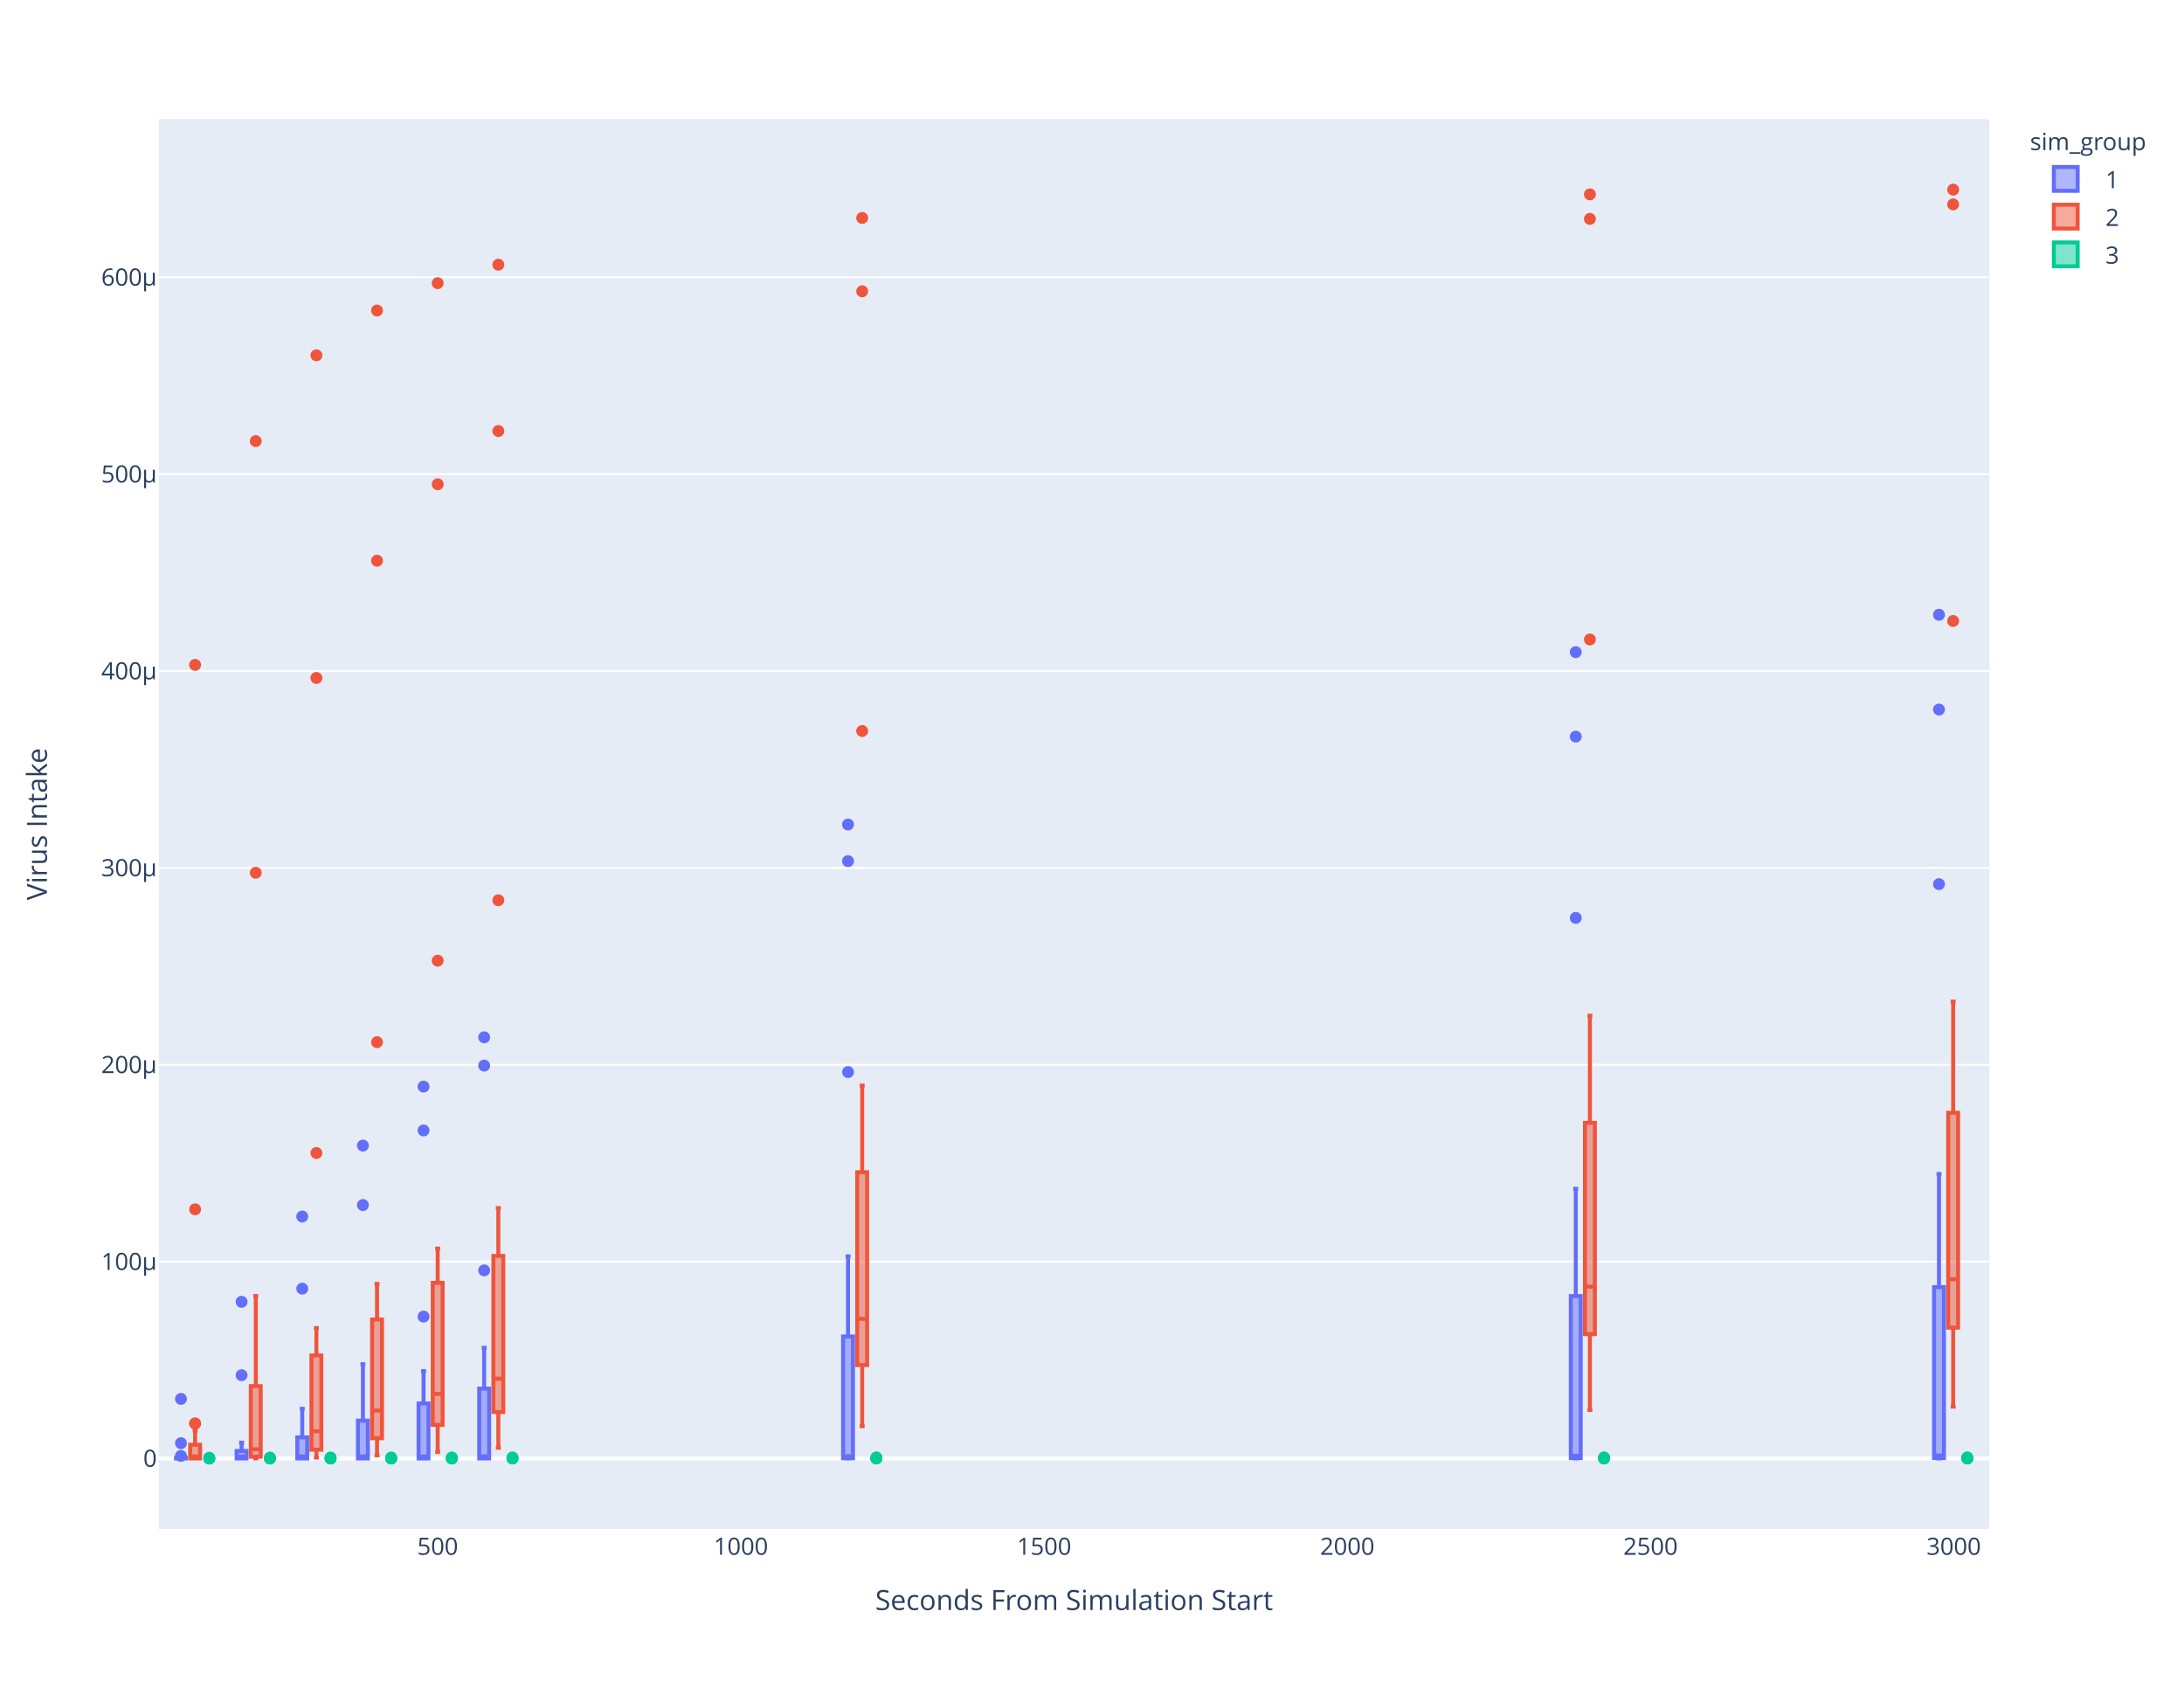
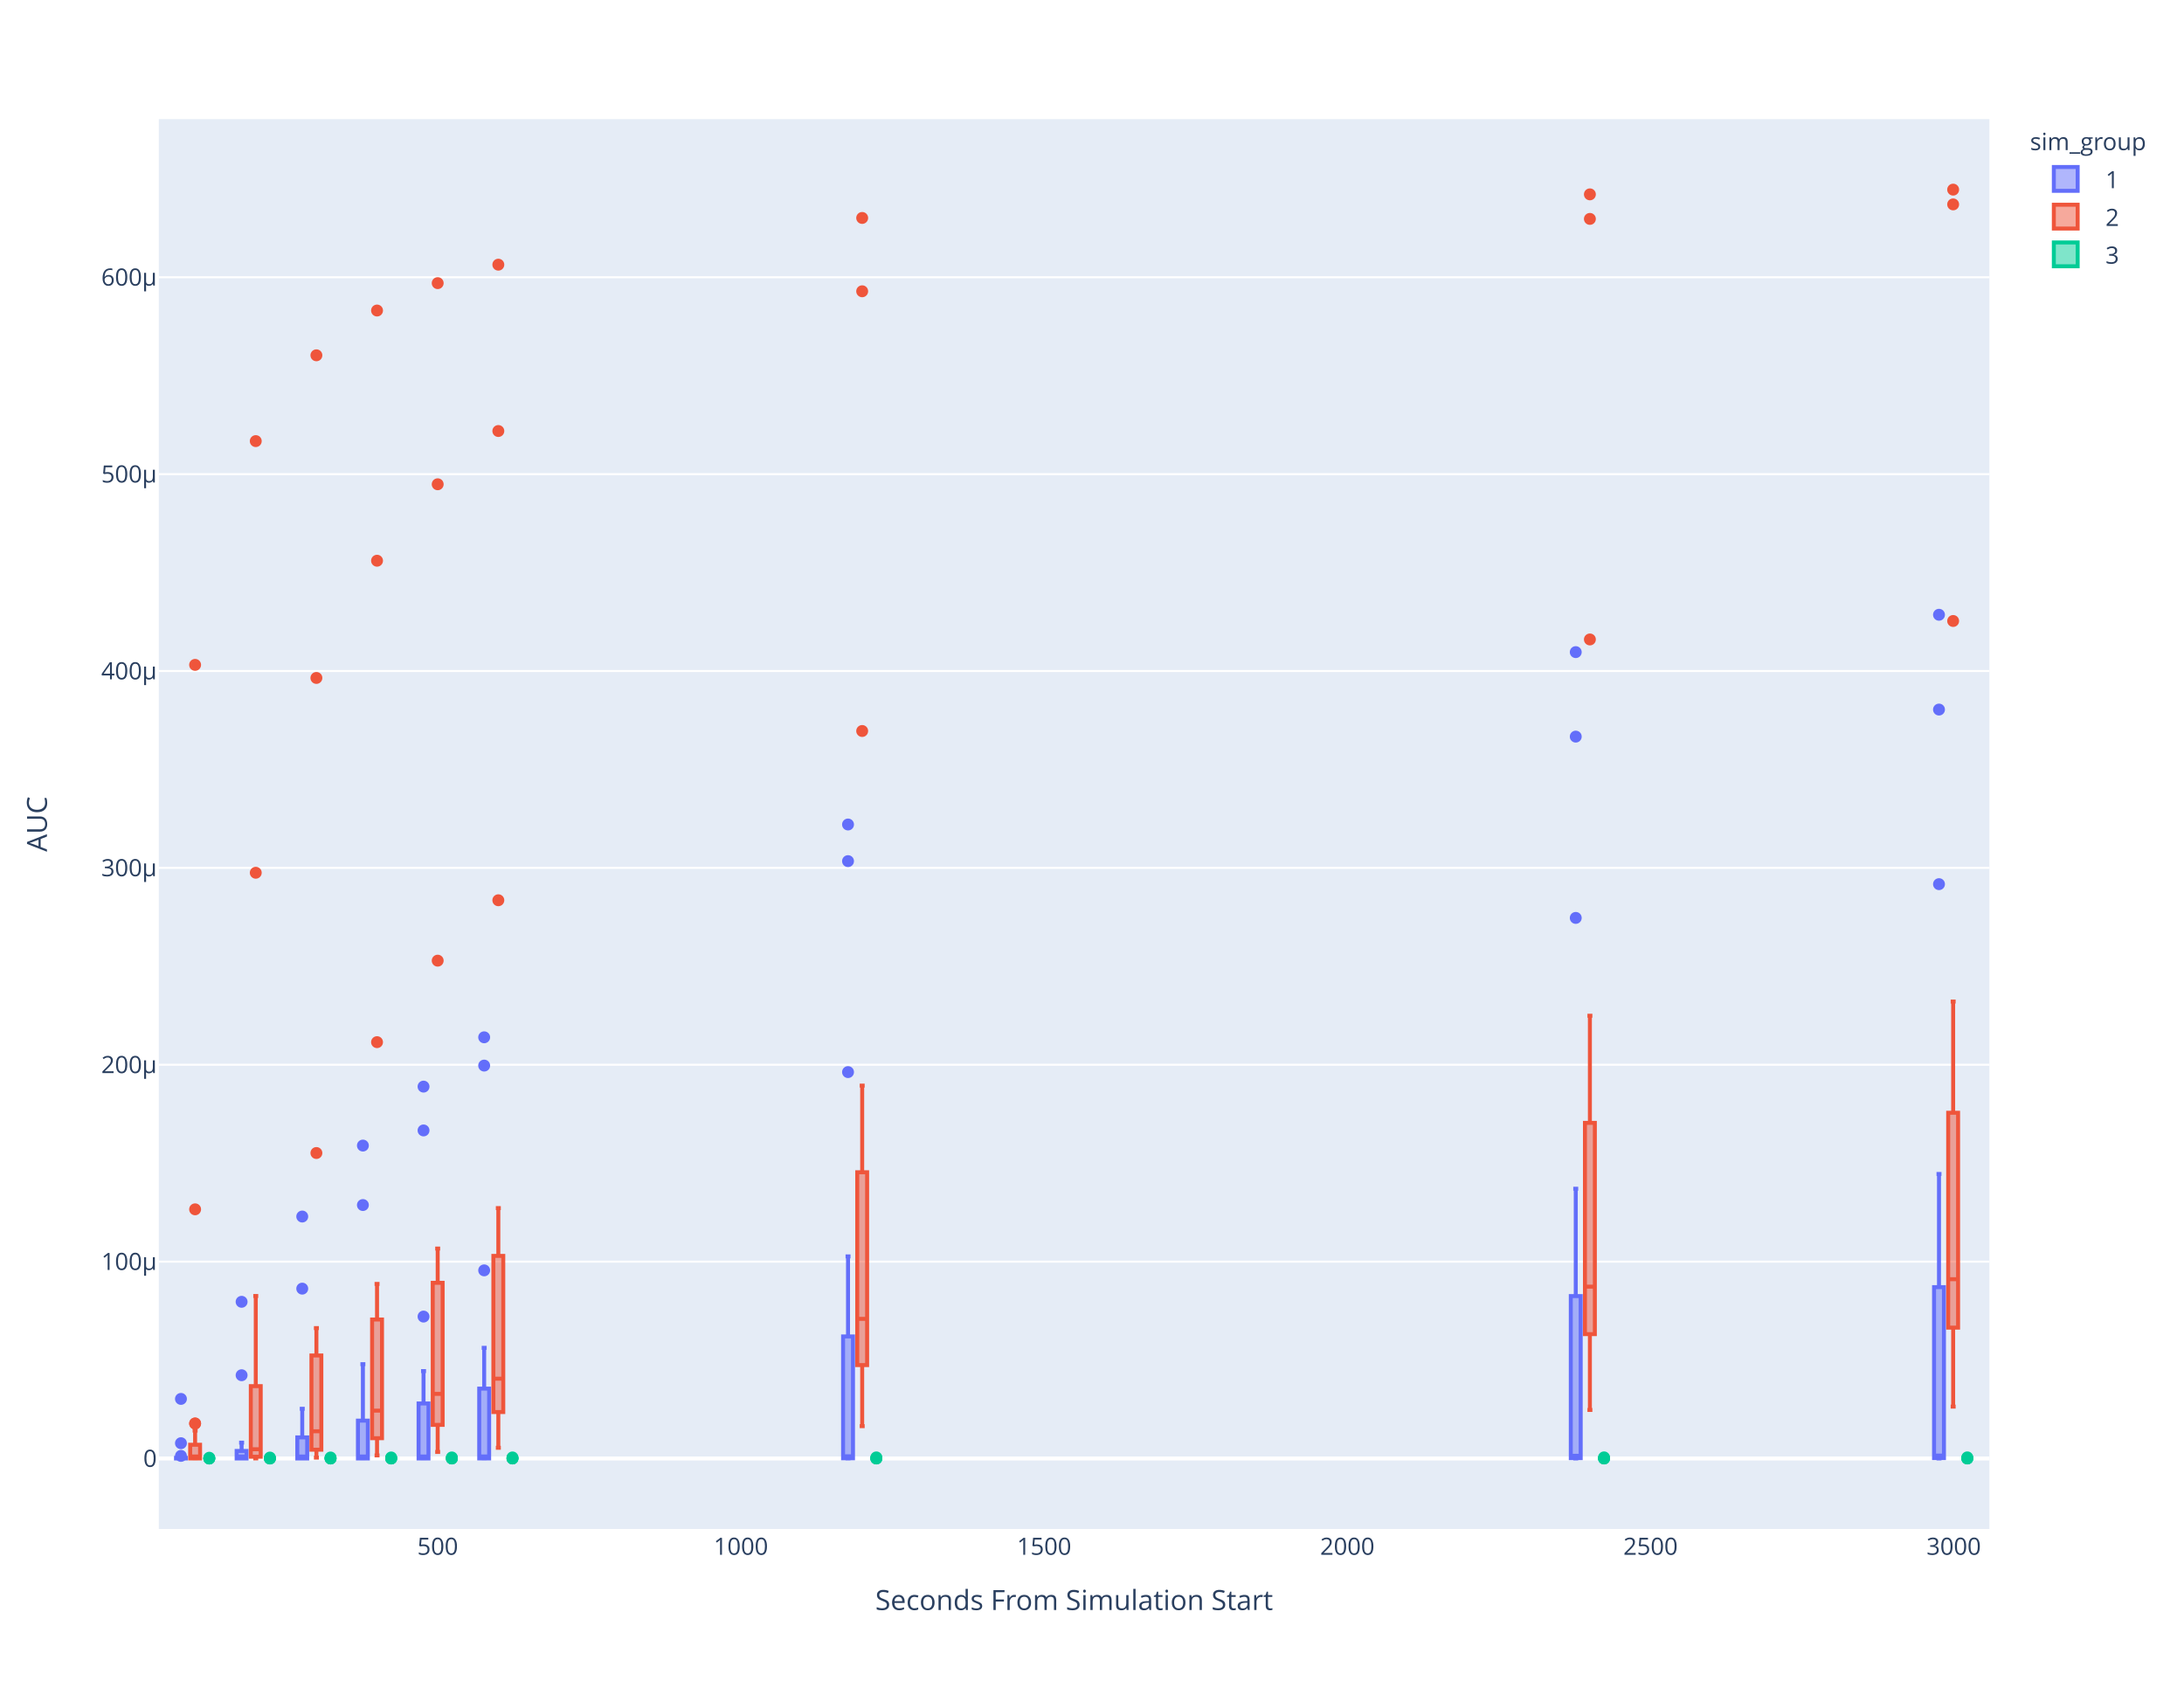
<svg xmlns="http://www.w3.org/2000/svg" class="main-svg" width="1100" height="850" style="" viewBox="0 0 1100 850">
  <rect x="0" y="0" width="1100" height="850" style="fill: rgb(255, 255, 255); fill-opacity: 1;" />
-   <defs id="defs-4a1497">
+   <defs id="defs-88f7fe">
    <g class="clips">
-       <clipPath id="clip4a1497xyplot" class="plotclip">
+       <clipPath id="clip88f7fexyplot" class="plotclip">
        <rect width="922" height="710" />
      </clipPath>
-       <clipPath class="axesclip" id="clip4a1497x">
+       <clipPath class="axesclip" id="clip88f7fex">
        <rect x="80" y="0" width="922" height="850" />
      </clipPath>
-       <clipPath class="axesclip" id="clip4a1497y">
+       <clipPath class="axesclip" id="clip88f7fey">
        <rect x="0" y="60" width="1100" height="710" />
      </clipPath>
-       <clipPath class="axesclip" id="clip4a1497xy">
+       <clipPath class="axesclip" id="clip88f7fexy">
        <rect x="80" y="60" width="922" height="710" />
      </clipPath>
    </g>
    <g class="gradients" />
  </defs>
  <g class="bglayer">
    <rect class="bg" x="80" y="60" width="922" height="710" style="fill: rgb(229, 236, 246); fill-opacity: 1; stroke-width: 0;" />
  </g>
  <g class="layer-below">
    <g class="imagelayer" />
    <g class="shapelayer" />
  </g>
  <g class="cartesianlayer">
    <g class="subplot xy">
      <g class="layer-subplot">
        <g class="shapelayer" />
        <g class="imagelayer" />
      </g>
      <g class="gridlayer">
        <g class="x" />
        <g class="y">
          <path class="ygrid crisp" transform="translate(0,635.36)" d="M80,0h922" style="stroke: rgb(255, 255, 255); stroke-opacity: 1; stroke-width: 1px;" />
          <path class="ygrid crisp" transform="translate(0,536.21)" d="M80,0h922" style="stroke: rgb(255, 255, 255); stroke-opacity: 1; stroke-width: 1px;" />
          <path class="ygrid crisp" transform="translate(0,437.07)" d="M80,0h922" style="stroke: rgb(255, 255, 255); stroke-opacity: 1; stroke-width: 1px;" />
          <path class="ygrid crisp" transform="translate(0,337.92)" d="M80,0h922" style="stroke: rgb(255, 255, 255); stroke-opacity: 1; stroke-width: 1px;" />
          <path class="ygrid crisp" transform="translate(0,238.78)" d="M80,0h922" style="stroke: rgb(255, 255, 255); stroke-opacity: 1; stroke-width: 1px;" />
          <path class="ygrid crisp" transform="translate(0,139.63)" d="M80,0h922" style="stroke: rgb(255, 255, 255); stroke-opacity: 1; stroke-width: 1px;" />
        </g>
      </g>
      <g class="zerolinelayer">
        <path class="yzl zl crisp" transform="translate(0,734.5)" d="M80,0h922" style="stroke: rgb(255, 255, 255); stroke-opacity: 1; stroke-width: 2px;" />
      </g>
      <path class="xlines-below" />
      <path class="ylines-below" />
      <g class="overlines-below" />
      <g class="xaxislayer-below" />
      <g class="yaxislayer-below" />
      <g class="overaxes-below" />
-       <g class="plot" transform="translate(80,60)" clip-path="url('#clip4a1497xyplot')">
+       <g class="plot" transform="translate(80,60)" clip-path="url('#clip88f7fexyplot')">
        <g class="boxlayer mlayer">
          <g class="trace boxes" style="opacity: 1;">
            <path class="box" d="M8.65,674.5H13.64M8.65,674.5H13.64V674.18H8.65ZM11.14,674.5V674.5M11.14,674.18V673.78M9.9,674.5H12.39M9.9,673.78H12.39" style="vector-effect: non-scaling-stroke; stroke-width: 2px; stroke: rgb(99, 110, 250); stroke-opacity: 1; fill: rgb(99, 110, 250); fill-opacity: 0.5;" />
            <path class="box" d="M39.19,673.5H44.18M39.19,674.5H44.18V670.7H39.19ZM41.69,674.5V674.5M41.69,670.7V666.52M40.44,674.5H42.94M40.44,666.52H42.94" style="vector-effect: non-scaling-stroke; stroke-width: 2px; stroke: rgb(99, 110, 250); stroke-opacity: 1; fill: rgb(99, 110, 250); fill-opacity: 0.5;" />
            <path class="box" d="M69.74,673.5H74.73M69.74,674.5H74.73V663.87H69.74ZM72.23,674.5V674.5M72.23,663.87V649.46M70.98,674.5H73.48M70.98,649.46H73.48" style="vector-effect: non-scaling-stroke; stroke-width: 2px; stroke: rgb(99, 110, 250); stroke-opacity: 1; fill: rgb(99, 110, 250); fill-opacity: 0.5;" />
            <path class="box" d="M100.28,673.49H105.27M100.28,674.49H105.27V655.43H100.28ZM102.78,674.49V674.5M102.78,655.43V627M101.53,674.5H104.02M101.53,627H104.02" style="vector-effect: non-scaling-stroke; stroke-width: 2px; stroke: rgb(99, 110, 250); stroke-opacity: 1; fill: rgb(99, 110, 250); fill-opacity: 0.5;" />
            <path class="box" d="M130.82,673.49H135.81M130.82,674.49H135.81V646.79H130.82ZM133.32,674.49V674.5M133.32,646.79V630.49M132.07,674.5H134.57M132.07,630.49H134.57" style="vector-effect: non-scaling-stroke; stroke-width: 2px; stroke: rgb(99, 110, 250); stroke-opacity: 1; fill: rgb(99, 110, 250); fill-opacity: 0.5;" />
            <path class="box" d="M161.37,673.47H166.36M161.37,674.47H166.36V639.31H161.37ZM163.86,674.47V674.5M163.86,639.31V618.77M162.62,674.5H165.11M162.62,618.77H165.11" style="vector-effect: non-scaling-stroke; stroke-width: 2px; stroke: rgb(99, 110, 250); stroke-opacity: 1; fill: rgb(99, 110, 250); fill-opacity: 0.5;" />
            <path class="box" d="M344.63,673.4H349.62M344.63,674.4H349.62V613.03H344.63ZM347.12,674.4V674.5M347.12,613.03V572.72M345.88,674.5H348.37M345.88,572.72H348.37" style="vector-effect: non-scaling-stroke; stroke-width: 2px; stroke: rgb(99, 110, 250); stroke-opacity: 1; fill: rgb(99, 110, 250); fill-opacity: 0.5;" />
            <path class="box" d="M711.15,673.14H716.14M711.15,674.32H716.14V592.71H711.15ZM713.65,674.32V674.5M713.65,592.71V538.65M712.4,674.5H714.89M712.4,538.65H714.89" style="vector-effect: non-scaling-stroke; stroke-width: 2px; stroke: rgb(99, 110, 250); stroke-opacity: 1; fill: rgb(99, 110, 250); fill-opacity: 0.5;" />
            <path class="box" d="M894.11,673.03H899.1M894.11,674.3H899.1V588.2H894.11ZM896.6,674.3V674.5M896.6,588.2V531.21M895.35,674.5H897.85M895.35,531.21H897.85" style="vector-effect: non-scaling-stroke; stroke-width: 2px; stroke: rgb(99, 110, 250); stroke-opacity: 1; fill: rgb(99, 110, 250); fill-opacity: 0.5;" />
            <g class="points">
              <path class="point" transform="translate(11.14,673.19)" d="M3,0A3,3 0 1,1 0,-3A3,3 0 0,1 3,0Z" style="opacity: 1; stroke-width: 0px; fill: rgb(99, 110, 250); fill-opacity: 1;" />
              <path class="point" transform="translate(11.14,666.8)" d="M3,0A3,3 0 1,1 0,-3A3,3 0 0,1 3,0Z" style="opacity: 1; stroke-width: 0px; fill: rgb(99, 110, 250); fill-opacity: 1;" />
              <path class="point" transform="translate(11.14,644.49)" d="M3,0A3,3 0 1,1 0,-3A3,3 0 0,1 3,0Z" style="opacity: 1; stroke-width: 0px; fill: rgb(99, 110, 250); fill-opacity: 1;" />
            </g>
            <g class="points">
              <path class="point" transform="translate(41.69,632.57)" d="M3,0A3,3 0 1,1 0,-3A3,3 0 0,1 3,0Z" style="opacity: 1; stroke-width: 0px; fill: rgb(99, 110, 250); fill-opacity: 1;" />
              <path class="point" transform="translate(41.69,595.59)" d="M3,0A3,3 0 1,1 0,-3A3,3 0 0,1 3,0Z" style="opacity: 1; stroke-width: 0px; fill: rgb(99, 110, 250); fill-opacity: 1;" />
            </g>
            <g class="points">
              <path class="point" transform="translate(72.23,588.96)" d="M3,0A3,3 0 1,1 0,-3A3,3 0 0,1 3,0Z" style="opacity: 1; stroke-width: 0px; fill: rgb(99, 110, 250); fill-opacity: 1;" />
              <path class="point" transform="translate(72.23,552.65)" d="M3,0A3,3 0 1,1 0,-3A3,3 0 0,1 3,0Z" style="opacity: 1; stroke-width: 0px; fill: rgb(99, 110, 250); fill-opacity: 1;" />
            </g>
            <g class="points">
              <path class="point" transform="translate(102.78,546.86)" d="M3,0A3,3 0 1,1 0,-3A3,3 0 0,1 3,0Z" style="opacity: 1; stroke-width: 0px; fill: rgb(99, 110, 250); fill-opacity: 1;" />
              <path class="point" transform="translate(102.78,516.91)" d="M3,0A3,3 0 1,1 0,-3A3,3 0 0,1 3,0Z" style="opacity: 1; stroke-width: 0px; fill: rgb(99, 110, 250); fill-opacity: 1;" />
            </g>
            <g class="points">
              <path class="point" transform="translate(133.32,603.03)" d="M3,0A3,3 0 1,1 0,-3A3,3 0 0,1 3,0Z" style="opacity: 1; stroke-width: 0px; fill: rgb(99, 110, 250); fill-opacity: 1;" />
              <path class="point" transform="translate(133.32,509.29)" d="M3,0A3,3 0 1,1 0,-3A3,3 0 0,1 3,0Z" style="opacity: 1; stroke-width: 0px; fill: rgb(99, 110, 250); fill-opacity: 1;" />
              <path class="point" transform="translate(133.32,487.22)" d="M3,0A3,3 0 1,1 0,-3A3,3 0 0,1 3,0Z" style="opacity: 1; stroke-width: 0px; fill: rgb(99, 110, 250); fill-opacity: 1;" />
            </g>
            <g class="points">
              <path class="point" transform="translate(163.86,579.76)" d="M3,0A3,3 0 1,1 0,-3A3,3 0 0,1 3,0Z" style="opacity: 1; stroke-width: 0px; fill: rgb(99, 110, 250); fill-opacity: 1;" />
              <path class="point" transform="translate(163.86,476.63)" d="M3,0A3,3 0 1,1 0,-3A3,3 0 0,1 3,0Z" style="opacity: 1; stroke-width: 0px; fill: rgb(99, 110, 250); fill-opacity: 1;" />
              <path class="point" transform="translate(163.86,462.39)" d="M3,0A3,3 0 1,1 0,-3A3,3 0 0,1 3,0Z" style="opacity: 1; stroke-width: 0px; fill: rgb(99, 110, 250); fill-opacity: 1;" />
            </g>
            <g class="points">
              <path class="point" transform="translate(347.12,479.91)" d="M3,0A3,3 0 1,1 0,-3A3,3 0 0,1 3,0Z" style="opacity: 1; stroke-width: 0px; fill: rgb(99, 110, 250); fill-opacity: 1;" />
              <path class="point" transform="translate(347.12,373.67)" d="M3,0A3,3 0 1,1 0,-3A3,3 0 0,1 3,0Z" style="opacity: 1; stroke-width: 0px; fill: rgb(99, 110, 250); fill-opacity: 1;" />
              <path class="point" transform="translate(347.12,355.22)" d="M3,0A3,3 0 1,1 0,-3A3,3 0 0,1 3,0Z" style="opacity: 1; stroke-width: 0px; fill: rgb(99, 110, 250); fill-opacity: 1;" />
            </g>
            <g class="points">
              <path class="point" transform="translate(713.65,402.26)" d="M3,0A3,3 0 1,1 0,-3A3,3 0 0,1 3,0Z" style="opacity: 1; stroke-width: 0px; fill: rgb(99, 110, 250); fill-opacity: 1;" />
              <path class="point" transform="translate(713.65,310.96)" d="M3,0A3,3 0 1,1 0,-3A3,3 0 0,1 3,0Z" style="opacity: 1; stroke-width: 0px; fill: rgb(99, 110, 250); fill-opacity: 1;" />
              <path class="point" transform="translate(713.65,268.41)" d="M3,0A3,3 0 1,1 0,-3A3,3 0 0,1 3,0Z" style="opacity: 1; stroke-width: 0px; fill: rgb(99, 110, 250); fill-opacity: 1;" />
            </g>
            <g class="points">
              <path class="point" transform="translate(896.6,385.26)" d="M3,0A3,3 0 1,1 0,-3A3,3 0 0,1 3,0Z" style="opacity: 1; stroke-width: 0px; fill: rgb(99, 110, 250); fill-opacity: 1;" />
              <path class="point" transform="translate(896.6,297.34)" d="M3,0A3,3 0 1,1 0,-3A3,3 0 0,1 3,0Z" style="opacity: 1; stroke-width: 0px; fill: rgb(99, 110, 250); fill-opacity: 1;" />
              <path class="point" transform="translate(896.6,249.6)" d="M3,0A3,3 0 1,1 0,-3A3,3 0 0,1 3,0Z" style="opacity: 1; stroke-width: 0px; fill: rgb(99, 110, 250); fill-opacity: 1;" />
            </g>
          </g>
          <g class="trace boxes" style="opacity: 1;">
            <path class="box" d="M15.78,673.48H20.77M15.78,674.48H20.77V667.58H15.78ZM18.27,674.48V674.5M18.27,667.58V660.44M17.02,674.5H19.52M17.02,660.44H19.52" style="vector-effect: non-scaling-stroke; stroke-width: 2px; stroke: rgb(239, 85, 59); stroke-opacity: 1; fill: rgb(239, 85, 59); fill-opacity: 0.5;" />
            <path class="box" d="M46.32,669.84H51.31M46.32,673.61H51.31V638.06H46.32ZM48.82,673.61V674.46M48.82,638.06V592.67M47.57,674.46H50.06M47.57,592.67H50.06" style="vector-effect: non-scaling-stroke; stroke-width: 2px; stroke: rgb(239, 85, 59); stroke-opacity: 1; fill: rgb(239, 85, 59); fill-opacity: 0.5;" />
            <path class="box" d="M76.86,660.79H81.85M76.86,670.07H81.85V622.62H76.86ZM79.36,670.07V674.05M79.36,622.62V608.83M78.11,674.05H80.61M78.11,608.83H80.61" style="vector-effect: non-scaling-stroke; stroke-width: 2px; stroke: rgb(239, 85, 59); stroke-opacity: 1; fill: rgb(239, 85, 59); fill-opacity: 0.5;" />
            <path class="box" d="M107.41,650.4H112.4M107.41,664.28H112.4V604.51H107.41ZM109.9,664.28V672.94M109.9,604.51V586.58M108.66,672.94H111.15M108.66,586.58H111.15" style="vector-effect: non-scaling-stroke; stroke-width: 2px; stroke: rgb(239, 85, 59); stroke-opacity: 1; fill: rgb(239, 85, 59); fill-opacity: 0.5;" />
            <path class="box" d="M137.95,641.96H142.94M137.95,657.57H142.94V586.03H137.95ZM140.45,657.57V671.2M140.45,586.03V568.78M139.2,671.2H141.69M139.2,568.78H141.69" style="vector-effect: non-scaling-stroke; stroke-width: 2px; stroke: rgb(239, 85, 59); stroke-opacity: 1; fill: rgb(239, 85, 59); fill-opacity: 0.5;" />
            <path class="box" d="M168.49,634.3H173.48M168.49,651.11H173.48V572.47H168.49ZM170.99,651.11V669.1M170.99,572.47V548.4M169.74,669.1H172.24M169.74,548.4H172.24" style="vector-effect: non-scaling-stroke; stroke-width: 2px; stroke: rgb(239, 85, 59); stroke-opacity: 1; fill: rgb(239, 85, 59); fill-opacity: 0.5;" />
            <path class="box" d="M351.76,604.18H356.74M351.76,627.46H356.74V530.35H351.76ZM354.25,627.46V658.21M354.25,530.35V486.72M353,658.21H355.5M353,486.72H355.5" style="vector-effect: non-scaling-stroke; stroke-width: 2px; stroke: rgb(239, 85, 59); stroke-opacity: 1; fill: rgb(239, 85, 59); fill-opacity: 0.5;" />
            <path class="box" d="M718.28,587.96H723.27M718.28,611.87H723.27V505.48H718.28ZM720.77,611.87V650.05M720.77,505.48V451.53M719.53,650.05H722.02M719.53,451.53H722.02" style="vector-effect: non-scaling-stroke; stroke-width: 2px; stroke: rgb(239, 85, 59); stroke-opacity: 1; fill: rgb(239, 85, 59); fill-opacity: 0.5;" />
            <path class="box" d="M901.23,584.21H906.22M901.23,608.6H906.22V500.39H901.23ZM903.73,608.6V648.37M903.73,500.39V444.39M902.48,648.37H904.98M902.48,444.39H904.98" style="vector-effect: non-scaling-stroke; stroke-width: 2px; stroke: rgb(239, 85, 59); stroke-opacity: 1; fill: rgb(239, 85, 59); fill-opacity: 0.5;" />
            <g class="points">
              <path class="point" transform="translate(18.27,656.88)" d="M3,0A3,3 0 1,1 0,-3A3,3 0 0,1 3,0Z" style="opacity: 1; stroke-width: 0px; fill: rgb(239, 85, 59); fill-opacity: 1;" />
              <path class="point" transform="translate(18.27,656.88)" d="M3,0A3,3 0 1,1 0,-3A3,3 0 0,1 3,0Z" style="opacity: 1; stroke-width: 0px; fill: rgb(239, 85, 59); fill-opacity: 1;" />
              <path class="point" transform="translate(18.27,549.02)" d="M3,0A3,3 0 1,1 0,-3A3,3 0 0,1 3,0Z" style="opacity: 1; stroke-width: 0px; fill: rgb(239, 85, 59); fill-opacity: 1;" />
              <path class="point" transform="translate(18.27,274.83)" d="M3,0A3,3 0 1,1 0,-3A3,3 0 0,1 3,0Z" style="opacity: 1; stroke-width: 0px; fill: rgb(239, 85, 59); fill-opacity: 1;" />
            </g>
            <g class="points">
              <path class="point" transform="translate(48.82,379.52)" d="M3,0A3,3 0 1,1 0,-3A3,3 0 0,1 3,0Z" style="opacity: 1; stroke-width: 0px; fill: rgb(239, 85, 59); fill-opacity: 1;" />
              <path class="point" transform="translate(48.82,162.14)" d="M3,0A3,3 0 1,1 0,-3A3,3 0 0,1 3,0Z" style="opacity: 1; stroke-width: 0px; fill: rgb(239, 85, 59); fill-opacity: 1;" />
            </g>
            <g class="points">
              <path class="point" transform="translate(79.36,520.66)" d="M3,0A3,3 0 1,1 0,-3A3,3 0 0,1 3,0Z" style="opacity: 1; stroke-width: 0px; fill: rgb(239, 85, 59); fill-opacity: 1;" />
              <path class="point" transform="translate(79.36,281.41)" d="M3,0A3,3 0 1,1 0,-3A3,3 0 0,1 3,0Z" style="opacity: 1; stroke-width: 0px; fill: rgb(239, 85, 59); fill-opacity: 1;" />
              <path class="point" transform="translate(79.36,118.93)" d="M3,0A3,3 0 1,1 0,-3A3,3 0 0,1 3,0Z" style="opacity: 1; stroke-width: 0px; fill: rgb(239, 85, 59); fill-opacity: 1;" />
            </g>
            <g class="points">
              <path class="point" transform="translate(109.9,464.83)" d="M3,0A3,3 0 1,1 0,-3A3,3 0 0,1 3,0Z" style="opacity: 1; stroke-width: 0px; fill: rgb(239, 85, 59); fill-opacity: 1;" />
              <path class="point" transform="translate(109.9,222.38)" d="M3,0A3,3 0 1,1 0,-3A3,3 0 0,1 3,0Z" style="opacity: 1; stroke-width: 0px; fill: rgb(239, 85, 59); fill-opacity: 1;" />
              <path class="point" transform="translate(109.9,96.38)" d="M3,0A3,3 0 1,1 0,-3A3,3 0 0,1 3,0Z" style="opacity: 1; stroke-width: 0px; fill: rgb(239, 85, 59); fill-opacity: 1;" />
            </g>
            <g class="points">
              <path class="point" transform="translate(140.45,423.79)" d="M3,0A3,3 0 1,1 0,-3A3,3 0 0,1 3,0Z" style="opacity: 1; stroke-width: 0px; fill: rgb(239, 85, 59); fill-opacity: 1;" />
              <path class="point" transform="translate(140.45,183.88)" d="M3,0A3,3 0 1,1 0,-3A3,3 0 0,1 3,0Z" style="opacity: 1; stroke-width: 0px; fill: rgb(239, 85, 59); fill-opacity: 1;" />
              <path class="point" transform="translate(140.45,82.59)" d="M3,0A3,3 0 1,1 0,-3A3,3 0 0,1 3,0Z" style="opacity: 1; stroke-width: 0px; fill: rgb(239, 85, 59); fill-opacity: 1;" />
            </g>
            <g class="points">
              <path class="point" transform="translate(170.99,393.37)" d="M3,0A3,3 0 1,1 0,-3A3,3 0 0,1 3,0Z" style="opacity: 1; stroke-width: 0px; fill: rgb(239, 85, 59); fill-opacity: 1;" />
              <path class="point" transform="translate(170.99,157.06)" d="M3,0A3,3 0 1,1 0,-3A3,3 0 0,1 3,0Z" style="opacity: 1; stroke-width: 0px; fill: rgb(239, 85, 59); fill-opacity: 1;" />
              <path class="point" transform="translate(170.99,73.29)" d="M3,0A3,3 0 1,1 0,-3A3,3 0 0,1 3,0Z" style="opacity: 1; stroke-width: 0px; fill: rgb(239, 85, 59); fill-opacity: 1;" />
            </g>
            <g class="points">
              <path class="point" transform="translate(354.25,308.13)" d="M3,0A3,3 0 1,1 0,-3A3,3 0 0,1 3,0Z" style="opacity: 1; stroke-width: 0px; fill: rgb(239, 85, 59); fill-opacity: 1;" />
              <path class="point" transform="translate(354.25,86.69)" d="M3,0A3,3 0 1,1 0,-3A3,3 0 0,1 3,0Z" style="opacity: 1; stroke-width: 0px; fill: rgb(239, 85, 59); fill-opacity: 1;" />
              <path class="point" transform="translate(354.25,49.76)" d="M3,0A3,3 0 1,1 0,-3A3,3 0 0,1 3,0Z" style="opacity: 1; stroke-width: 0px; fill: rgb(239, 85, 59); fill-opacity: 1;" />
            </g>
            <g class="points">
              <path class="point" transform="translate(720.77,262.03)" d="M3,0A3,3 0 1,1 0,-3A3,3 0 0,1 3,0Z" style="opacity: 1; stroke-width: 0px; fill: rgb(239, 85, 59); fill-opacity: 1;" />
              <path class="point" transform="translate(720.77,50.24)" d="M3,0A3,3 0 1,1 0,-3A3,3 0 0,1 3,0Z" style="opacity: 1; stroke-width: 0px; fill: rgb(239, 85, 59); fill-opacity: 1;" />
              <path class="point" transform="translate(720.77,37.88)" d="M3,0A3,3 0 1,1 0,-3A3,3 0 0,1 3,0Z" style="opacity: 1; stroke-width: 0px; fill: rgb(239, 85, 59); fill-opacity: 1;" />
            </g>
            <g class="points">
              <path class="point" transform="translate(903.73,252.73)" d="M3,0A3,3 0 1,1 0,-3A3,3 0 0,1 3,0Z" style="opacity: 1; stroke-width: 0px; fill: rgb(239, 85, 59); fill-opacity: 1;" />
              <path class="point" transform="translate(903.73,42.93)" d="M3,0A3,3 0 1,1 0,-3A3,3 0 0,1 3,0Z" style="opacity: 1; stroke-width: 0px; fill: rgb(239, 85, 59); fill-opacity: 1;" />
              <path class="point" transform="translate(903.73,35.5)" d="M3,0A3,3 0 1,1 0,-3A3,3 0 0,1 3,0Z" style="opacity: 1; stroke-width: 0px; fill: rgb(239, 85, 59); fill-opacity: 1;" />
            </g>
          </g>
          <g class="trace boxes" style="opacity: 1;">
            <path class="box" d="M22.9,674.5H27.89M22.9,674.5H27.89V674.5H22.9ZM25.4,674.5V674.5M25.4,674.5V674.5M24.15,674.5H26.65M24.15,674.5H26.65" style="vector-effect: non-scaling-stroke; stroke-width: 2px; stroke: rgb(0, 204, 150); stroke-opacity: 1; fill: rgb(0, 204, 150); fill-opacity: 0.5;" />
            <path class="box" d="M53.45,674.5H58.44M53.45,674.5H58.44V674.5H53.45ZM55.94,674.5V674.5M55.94,674.5V674.5M54.69,674.5H57.19M54.69,674.5H57.19" style="vector-effect: non-scaling-stroke; stroke-width: 2px; stroke: rgb(0, 204, 150); stroke-opacity: 1; fill: rgb(0, 204, 150); fill-opacity: 0.5;" />
            <path class="box" d="M83.99,674.5H88.98M83.99,674.5H88.98V674.5H83.99ZM86.49,674.5V674.5M86.49,674.5V674.5M85.24,674.5H87.73M85.24,674.5H87.73" style="vector-effect: non-scaling-stroke; stroke-width: 2px; stroke: rgb(0, 204, 150); stroke-opacity: 1; fill: rgb(0, 204, 150); fill-opacity: 0.5;" />
            <path class="box" d="M114.53,674.5H119.52M114.53,674.5H119.52V674.5H114.53ZM117.03,674.5V674.5M117.03,674.5V674.5M115.78,674.5H118.28M115.78,674.5H118.28" style="vector-effect: non-scaling-stroke; stroke-width: 2px; stroke: rgb(0, 204, 150); stroke-opacity: 1; fill: rgb(0, 204, 150); fill-opacity: 0.5;" />
            <path class="box" d="M145.08,674.5H150.07M145.08,674.5H150.07V674.5H145.08ZM147.57,674.5V674.5M147.57,674.5V674.5M146.33,674.5H148.82M146.33,674.5H148.82" style="vector-effect: non-scaling-stroke; stroke-width: 2px; stroke: rgb(0, 204, 150); stroke-opacity: 1; fill: rgb(0, 204, 150); fill-opacity: 0.5;" />
            <path class="box" d="M175.62,674.5H180.61M175.62,674.5H180.61V674.5H175.62ZM178.12,674.5V674.5M178.12,674.5V674.5M176.87,674.5H179.36M176.87,674.5H179.36" style="vector-effect: non-scaling-stroke; stroke-width: 2px; stroke: rgb(0, 204, 150); stroke-opacity: 1; fill: rgb(0, 204, 150); fill-opacity: 0.5;" />
            <path class="box" d="M358.88,674.5H363.87M358.88,674.5H363.87V674.5H358.88ZM361.38,674.5V674.5M361.38,674.5V674.5M360.13,674.5H362.62M360.13,674.5H362.62" style="vector-effect: non-scaling-stroke; stroke-width: 2px; stroke: rgb(0, 204, 150); stroke-opacity: 1; fill: rgb(0, 204, 150); fill-opacity: 0.5;" />
            <path class="box" d="M725.41,674.5H730.39M725.41,674.5H730.39V674.5H725.41ZM727.9,674.5V674.5M727.9,674.5V674.5M726.65,674.5H729.15M726.65,674.5H729.15" style="vector-effect: non-scaling-stroke; stroke-width: 2px; stroke: rgb(0, 204, 150); stroke-opacity: 1; fill: rgb(0, 204, 150); fill-opacity: 0.5;" />
            <path class="box" d="M908.36,674.5H913.35M908.36,674.5H913.35V674.5H908.36ZM910.86,674.5V674.5M910.86,674.5V674.5M909.61,674.5H912.1M909.61,674.5H912.1" style="vector-effect: non-scaling-stroke; stroke-width: 2px; stroke: rgb(0, 204, 150); stroke-opacity: 1; fill: rgb(0, 204, 150); fill-opacity: 0.5;" />
            <g class="points">
              <path class="point" transform="translate(25.4,674.5)" d="M3,0A3,3 0 1,1 0,-3A3,3 0 0,1 3,0Z" style="opacity: 1; stroke-width: 0px; fill: rgb(0, 204, 150); fill-opacity: 1;" />
              <path class="point" transform="translate(25.4,674.49)" d="M3,0A3,3 0 1,1 0,-3A3,3 0 0,1 3,0Z" style="opacity: 1; stroke-width: 0px; fill: rgb(0, 204, 150); fill-opacity: 1;" />
              <path class="point" transform="translate(25.4,674.49)" d="M3,0A3,3 0 1,1 0,-3A3,3 0 0,1 3,0Z" style="opacity: 1; stroke-width: 0px; fill: rgb(0, 204, 150); fill-opacity: 1;" />
              <path class="point" transform="translate(25.4,674.11)" d="M3,0A3,3 0 1,1 0,-3A3,3 0 0,1 3,0Z" style="opacity: 1; stroke-width: 0px; fill: rgb(0, 204, 150); fill-opacity: 1;" />
            </g>
            <g class="points">
              <path class="point" transform="translate(55.94,674.49)" d="M3,0A3,3 0 1,1 0,-3A3,3 0 0,1 3,0Z" style="opacity: 1; stroke-width: 0px; fill: rgb(0, 204, 150); fill-opacity: 1;" />
              <path class="point" transform="translate(55.94,674.48)" d="M3,0A3,3 0 1,1 0,-3A3,3 0 0,1 3,0Z" style="opacity: 1; stroke-width: 0px; fill: rgb(0, 204, 150); fill-opacity: 1;" />
              <path class="point" transform="translate(55.94,674.48)" d="M3,0A3,3 0 1,1 0,-3A3,3 0 0,1 3,0Z" style="opacity: 1; stroke-width: 0px; fill: rgb(0, 204, 150); fill-opacity: 1;" />
              <path class="point" transform="translate(55.94,674.03)" d="M3,0A3,3 0 1,1 0,-3A3,3 0 0,1 3,0Z" style="opacity: 1; stroke-width: 0px; fill: rgb(0, 204, 150); fill-opacity: 1;" />
            </g>
            <g class="points">
              <path class="point" transform="translate(86.49,674.49)" d="M3,0A3,3 0 1,1 0,-3A3,3 0 0,1 3,0Z" style="opacity: 1; stroke-width: 0px; fill: rgb(0, 204, 150); fill-opacity: 1;" />
              <path class="point" transform="translate(86.49,674.48)" d="M3,0A3,3 0 1,1 0,-3A3,3 0 0,1 3,0Z" style="opacity: 1; stroke-width: 0px; fill: rgb(0, 204, 150); fill-opacity: 1;" />
              <path class="point" transform="translate(86.49,674.48)" d="M3,0A3,3 0 1,1 0,-3A3,3 0 0,1 3,0Z" style="opacity: 1; stroke-width: 0px; fill: rgb(0, 204, 150); fill-opacity: 1;" />
              <path class="point" transform="translate(86.49,674)" d="M3,0A3,3 0 1,1 0,-3A3,3 0 0,1 3,0Z" style="opacity: 1; stroke-width: 0px; fill: rgb(0, 204, 150); fill-opacity: 1;" />
            </g>
            <g class="points">
              <path class="point" transform="translate(117.03,674.49)" d="M3,0A3,3 0 1,1 0,-3A3,3 0 0,1 3,0Z" style="opacity: 1; stroke-width: 0px; fill: rgb(0, 204, 150); fill-opacity: 1;" />
              <path class="point" transform="translate(117.03,674.48)" d="M3,0A3,3 0 1,1 0,-3A3,3 0 0,1 3,0Z" style="opacity: 1; stroke-width: 0px; fill: rgb(0, 204, 150); fill-opacity: 1;" />
              <path class="point" transform="translate(117.03,674.48)" d="M3,0A3,3 0 1,1 0,-3A3,3 0 0,1 3,0Z" style="opacity: 1; stroke-width: 0px; fill: rgb(0, 204, 150); fill-opacity: 1;" />
              <path class="point" transform="translate(117.03,673.98)" d="M3,0A3,3 0 1,1 0,-3A3,3 0 0,1 3,0Z" style="opacity: 1; stroke-width: 0px; fill: rgb(0, 204, 150); fill-opacity: 1;" />
            </g>
            <g class="points">
              <path class="point" transform="translate(147.57,674.49)" d="M3,0A3,3 0 1,1 0,-3A3,3 0 0,1 3,0Z" style="opacity: 1; stroke-width: 0px; fill: rgb(0, 204, 150); fill-opacity: 1;" />
              <path class="point" transform="translate(147.57,674.47)" d="M3,0A3,3 0 1,1 0,-3A3,3 0 0,1 3,0Z" style="opacity: 1; stroke-width: 0px; fill: rgb(0, 204, 150); fill-opacity: 1;" />
              <path class="point" transform="translate(147.57,674.47)" d="M3,0A3,3 0 1,1 0,-3A3,3 0 0,1 3,0Z" style="opacity: 1; stroke-width: 0px; fill: rgb(0, 204, 150); fill-opacity: 1;" />
              <path class="point" transform="translate(147.57,673.97)" d="M3,0A3,3 0 1,1 0,-3A3,3 0 0,1 3,0Z" style="opacity: 1; stroke-width: 0px; fill: rgb(0, 204, 150); fill-opacity: 1;" />
            </g>
            <g class="points">
              <path class="point" transform="translate(178.12,674.48)" d="M3,0A3,3 0 1,1 0,-3A3,3 0 0,1 3,0Z" style="opacity: 1; stroke-width: 0px; fill: rgb(0, 204, 150); fill-opacity: 1;" />
              <path class="point" transform="translate(178.12,674.47)" d="M3,0A3,3 0 1,1 0,-3A3,3 0 0,1 3,0Z" style="opacity: 1; stroke-width: 0px; fill: rgb(0, 204, 150); fill-opacity: 1;" />
              <path class="point" transform="translate(178.12,674.47)" d="M3,0A3,3 0 1,1 0,-3A3,3 0 0,1 3,0Z" style="opacity: 1; stroke-width: 0px; fill: rgb(0, 204, 150); fill-opacity: 1;" />
              <path class="point" transform="translate(178.12,673.97)" d="M3,0A3,3 0 1,1 0,-3A3,3 0 0,1 3,0Z" style="opacity: 1; stroke-width: 0px; fill: rgb(0, 204, 150); fill-opacity: 1;" />
            </g>
            <g class="points">
              <path class="point" transform="translate(361.38,674.48)" d="M3,0A3,3 0 1,1 0,-3A3,3 0 0,1 3,0Z" style="opacity: 1; stroke-width: 0px; fill: rgb(0, 204, 150); fill-opacity: 1;" />
              <path class="point" transform="translate(361.38,674.47)" d="M3,0A3,3 0 1,1 0,-3A3,3 0 0,1 3,0Z" style="opacity: 1; stroke-width: 0px; fill: rgb(0, 204, 150); fill-opacity: 1;" />
              <path class="point" transform="translate(361.38,674.47)" d="M3,0A3,3 0 1,1 0,-3A3,3 0 0,1 3,0Z" style="opacity: 1; stroke-width: 0px; fill: rgb(0, 204, 150); fill-opacity: 1;" />
              <path class="point" transform="translate(361.38,673.95)" d="M3,0A3,3 0 1,1 0,-3A3,3 0 0,1 3,0Z" style="opacity: 1; stroke-width: 0px; fill: rgb(0, 204, 150); fill-opacity: 1;" />
            </g>
            <g class="points">
              <path class="point" transform="translate(727.9,674.48)" d="M3,0A3,3 0 1,1 0,-3A3,3 0 0,1 3,0Z" style="opacity: 1; stroke-width: 0px; fill: rgb(0, 204, 150); fill-opacity: 1;" />
              <path class="point" transform="translate(727.9,674.47)" d="M3,0A3,3 0 1,1 0,-3A3,3 0 0,1 3,0Z" style="opacity: 1; stroke-width: 0px; fill: rgb(0, 204, 150); fill-opacity: 1;" />
              <path class="point" transform="translate(727.9,674.47)" d="M3,0A3,3 0 1,1 0,-3A3,3 0 0,1 3,0Z" style="opacity: 1; stroke-width: 0px; fill: rgb(0, 204, 150); fill-opacity: 1;" />
              <path class="point" transform="translate(727.9,673.94)" d="M3,0A3,3 0 1,1 0,-3A3,3 0 0,1 3,0Z" style="opacity: 1; stroke-width: 0px; fill: rgb(0, 204, 150); fill-opacity: 1;" />
            </g>
            <g class="points">
              <path class="point" transform="translate(910.86,674.48)" d="M3,0A3,3 0 1,1 0,-3A3,3 0 0,1 3,0Z" style="opacity: 1; stroke-width: 0px; fill: rgb(0, 204, 150); fill-opacity: 1;" />
              <path class="point" transform="translate(910.86,674.47)" d="M3,0A3,3 0 1,1 0,-3A3,3 0 0,1 3,0Z" style="opacity: 1; stroke-width: 0px; fill: rgb(0, 204, 150); fill-opacity: 1;" />
              <path class="point" transform="translate(910.86,674.47)" d="M3,0A3,3 0 1,1 0,-3A3,3 0 0,1 3,0Z" style="opacity: 1; stroke-width: 0px; fill: rgb(0, 204, 150); fill-opacity: 1;" />
              <path class="point" transform="translate(910.86,673.94)" d="M3,0A3,3 0 1,1 0,-3A3,3 0 0,1 3,0Z" style="opacity: 1; stroke-width: 0px; fill: rgb(0, 204, 150); fill-opacity: 1;" />
            </g>
          </g>
        </g>
      </g>
      <g class="overplot" />
      <path class="xlines-above crisp" d="M0,0" style="fill: none;" />
      <path class="ylines-above crisp" d="M0,0" style="fill: none;" />
      <g class="overlines-above" />
      <g class="xaxislayer-above">
        <g class="xtick">
          <text text-anchor="middle" x="0" y="783" transform="translate(220.45,0)" style="font-family: 'Open Sans', verdana, arial, sans-serif; font-size: 12px; fill: rgb(42, 63, 95); fill-opacity: 1; white-space: pre;">500</text>
        </g>
        <g class="xtick">
          <text text-anchor="middle" x="0" y="783" transform="translate(373.16,0)" style="font-family: 'Open Sans', verdana, arial, sans-serif; font-size: 12px; fill: rgb(42, 63, 95); fill-opacity: 1; white-space: pre;">1000</text>
        </g>
        <g class="xtick">
          <text text-anchor="middle" x="0" y="783" transform="translate(525.88,0)" style="font-family: 'Open Sans', verdana, arial, sans-serif; font-size: 12px; fill: rgb(42, 63, 95); fill-opacity: 1; white-space: pre;">1500</text>
        </g>
        <g class="xtick">
          <text text-anchor="middle" x="0" y="783" transform="translate(678.6,0)" style="font-family: 'Open Sans', verdana, arial, sans-serif; font-size: 12px; fill: rgb(42, 63, 95); fill-opacity: 1; white-space: pre;">2000</text>
        </g>
        <g class="xtick">
          <text text-anchor="middle" x="0" y="783" transform="translate(831.32,0)" style="font-family: 'Open Sans', verdana, arial, sans-serif; font-size: 12px; fill: rgb(42, 63, 95); fill-opacity: 1; white-space: pre;">2500</text>
        </g>
        <g class="xtick">
          <text text-anchor="middle" x="0" y="783" transform="translate(984.03,0)" style="font-family: 'Open Sans', verdana, arial, sans-serif; font-size: 12px; fill: rgb(42, 63, 95); fill-opacity: 1; white-space: pre;">3000</text>
        </g>
      </g>
      <g class="yaxislayer-above">
        <g class="ytick">
          <text text-anchor="end" x="79" y="4.2" transform="translate(0,734.5)" style="font-family: 'Open Sans', verdana, arial, sans-serif; font-size: 12px; fill: rgb(42, 63, 95); fill-opacity: 1; white-space: pre;">0</text>
        </g>
        <g class="ytick">
          <text text-anchor="end" x="79" y="4.2" transform="translate(0,635.36)" style="font-family: 'Open Sans', verdana, arial, sans-serif; font-size: 12px; fill: rgb(42, 63, 95); fill-opacity: 1; white-space: pre;">100μ</text>
        </g>
        <g class="ytick">
          <text text-anchor="end" x="79" y="4.2" transform="translate(0,536.21)" style="font-family: 'Open Sans', verdana, arial, sans-serif; font-size: 12px; fill: rgb(42, 63, 95); fill-opacity: 1; white-space: pre;">200μ</text>
        </g>
        <g class="ytick">
          <text text-anchor="end" x="79" y="4.2" transform="translate(0,437.07)" style="font-family: 'Open Sans', verdana, arial, sans-serif; font-size: 12px; fill: rgb(42, 63, 95); fill-opacity: 1; white-space: pre;">300μ</text>
        </g>
        <g class="ytick">
          <text text-anchor="end" x="79" y="4.2" transform="translate(0,337.92)" style="font-family: 'Open Sans', verdana, arial, sans-serif; font-size: 12px; fill: rgb(42, 63, 95); fill-opacity: 1; white-space: pre;">400μ</text>
        </g>
        <g class="ytick">
          <text text-anchor="end" x="79" y="4.2" transform="translate(0,238.78)" style="font-family: 'Open Sans', verdana, arial, sans-serif; font-size: 12px; fill: rgb(42, 63, 95); fill-opacity: 1; white-space: pre;">500μ</text>
        </g>
        <g class="ytick">
          <text text-anchor="end" x="79" y="4.2" transform="translate(0,139.63)" style="font-family: 'Open Sans', verdana, arial, sans-serif; font-size: 12px; fill: rgb(42, 63, 95); fill-opacity: 1; white-space: pre;">600μ</text>
        </g>
      </g>
      <g class="overaxes-above" />
    </g>
  </g>
  <g class="polarlayer" />
  <g class="ternarylayer" />
  <g class="geolayer" />
  <g class="funnelarealayer" />
  <g class="pielayer" />
  <g class="treemaplayer" />
  <g class="sunburstlayer" />
  <g class="glimages" />
-   <defs id="topdefs-4a1497">
+   <defs id="topdefs-88f7fe">
    <g class="clips" />
-     <clipPath id="legend4a1497">
+     <clipPath id="legend88f7fe">
      <rect width="68" height="83" x="0" y="0" />
    </clipPath>
  </defs>
  <g class="layer-above">
    <g class="imagelayer" />
    <g class="shapelayer" />
  </g>
  <g class="infolayer">
    <g class="legend" pointer-events="all" transform="translate(1020.44,60)">
      <rect class="bg" shape-rendering="crispEdges" style="stroke: rgb(68, 68, 68); stroke-opacity: 1; fill: rgb(255, 255, 255); fill-opacity: 1; stroke-width: 0px;" width="68" height="83" x="0" y="0" />
-       <g class="scrollbox" transform="" clip-path="url('#legend4a1497')">
+       <g class="scrollbox" transform="" clip-path="url('#legend88f7fe')">
        <text class="legendtitletext" text-anchor="start" x="2" y="15.6" style="font-family: 'Open Sans', verdana, arial, sans-serif; font-size: 12px; fill: rgb(42, 63, 95); fill-opacity: 1; white-space: pre;">sim_group</text>
        <g class="groups" transform="">
          <g class="traces" transform="translate(0,30.1)" style="opacity: 1;">
            <text class="legendtext" text-anchor="start" x="40" y="4.68" style="font-family: 'Open Sans', verdana, arial, sans-serif; font-size: 12px; fill: rgb(42, 63, 95); fill-opacity: 1; white-space: pre;">1</text>
            <g class="layers" style="opacity: 1;">
              <g class="legendfill" />
              <g class="legendlines" />
              <g class="legendsymbols">
                <g class="legendpoints">
                  <path class="legendbox" d="M6,6H-6V-6H6Z" transform="translate(20,0)" style="stroke-width: 2px; fill: rgb(99, 110, 250); fill-opacity: 0.5; stroke: rgb(99, 110, 250); stroke-opacity: 1;" />
                </g>
              </g>
            </g>
            <rect class="legendtoggle" x="0" y="-9.5" width="47.641" height="19" style="fill: rgb(0, 0, 0); fill-opacity: 0;" />
          </g>
        </g>
        <g class="groups" transform="">
          <g class="traces" transform="translate(0,49.1)" style="opacity: 1;">
            <text class="legendtext" text-anchor="start" x="40" y="4.68" style="font-family: 'Open Sans', verdana, arial, sans-serif; font-size: 12px; fill: rgb(42, 63, 95); fill-opacity: 1; white-space: pre;">2</text>
            <g class="layers" style="opacity: 1;">
              <g class="legendfill" />
              <g class="legendlines" />
              <g class="legendsymbols">
                <g class="legendpoints">
                  <path class="legendbox" d="M6,6H-6V-6H6Z" transform="translate(20,0)" style="stroke-width: 2px; fill: rgb(239, 85, 59); fill-opacity: 0.5; stroke: rgb(239, 85, 59); stroke-opacity: 1;" />
                </g>
              </g>
            </g>
            <rect class="legendtoggle" x="0" y="-9.5" width="47.641" height="19" style="fill: rgb(0, 0, 0); fill-opacity: 0;" />
          </g>
        </g>
        <g class="groups" transform="">
          <g class="traces" transform="translate(0,68.1)" style="opacity: 1;">
            <text class="legendtext" text-anchor="start" x="40" y="4.68" style="font-family: 'Open Sans', verdana, arial, sans-serif; font-size: 12px; fill: rgb(42, 63, 95); fill-opacity: 1; white-space: pre;">3</text>
            <g class="layers" style="opacity: 1;">
              <g class="legendfill" />
              <g class="legendlines" />
              <g class="legendsymbols">
                <g class="legendpoints">
                  <path class="legendbox" d="M6,6H-6V-6H6Z" transform="translate(20,0)" style="stroke-width: 2px; fill: rgb(0, 204, 150); fill-opacity: 0.5; stroke: rgb(0, 204, 150); stroke-opacity: 1;" />
                </g>
              </g>
            </g>
            <rect class="legendtoggle" x="0" y="-9.5" width="47.641" height="19" style="fill: rgb(0, 0, 0); fill-opacity: 0;" />
          </g>
        </g>
      </g>
      <rect class="scrollbar" rx="20" ry="3" width="0" height="0" style="fill: rgb(128, 139, 164); fill-opacity: 1;" x="0" y="0" />
    </g>
    <g class="g-gtitle" />
    <g class="g-xtitle">
      <text class="xtitle" x="541" y="810.8" text-anchor="middle" style="font-family: 'Open Sans', verdana, arial, sans-serif; font-size: 14px; fill: rgb(42, 63, 95); opacity: 1; font-weight: normal; white-space: pre;">Seconds From Simulation Start</text>
    </g>
    <g class="g-ytitle">
-       <text class="ytitle" transform="rotate(-90,23.6375,415)" x="23.638" y="415" text-anchor="middle" style="font-family: 'Open Sans', verdana, arial, sans-serif; font-size: 14px; fill: rgb(42, 63, 95); opacity: 1; font-weight: normal; white-space: pre;">Virus Intake</text>
+       <text class="ytitle" transform="rotate(-90,23.6375,415)" x="23.638" y="415" text-anchor="middle" style="font-family: 'Open Sans', verdana, arial, sans-serif; font-size: 14px; fill: rgb(42, 63, 95); opacity: 1; font-weight: normal; white-space: pre;">AUC</text>
    </g>
  </g>
</svg>
